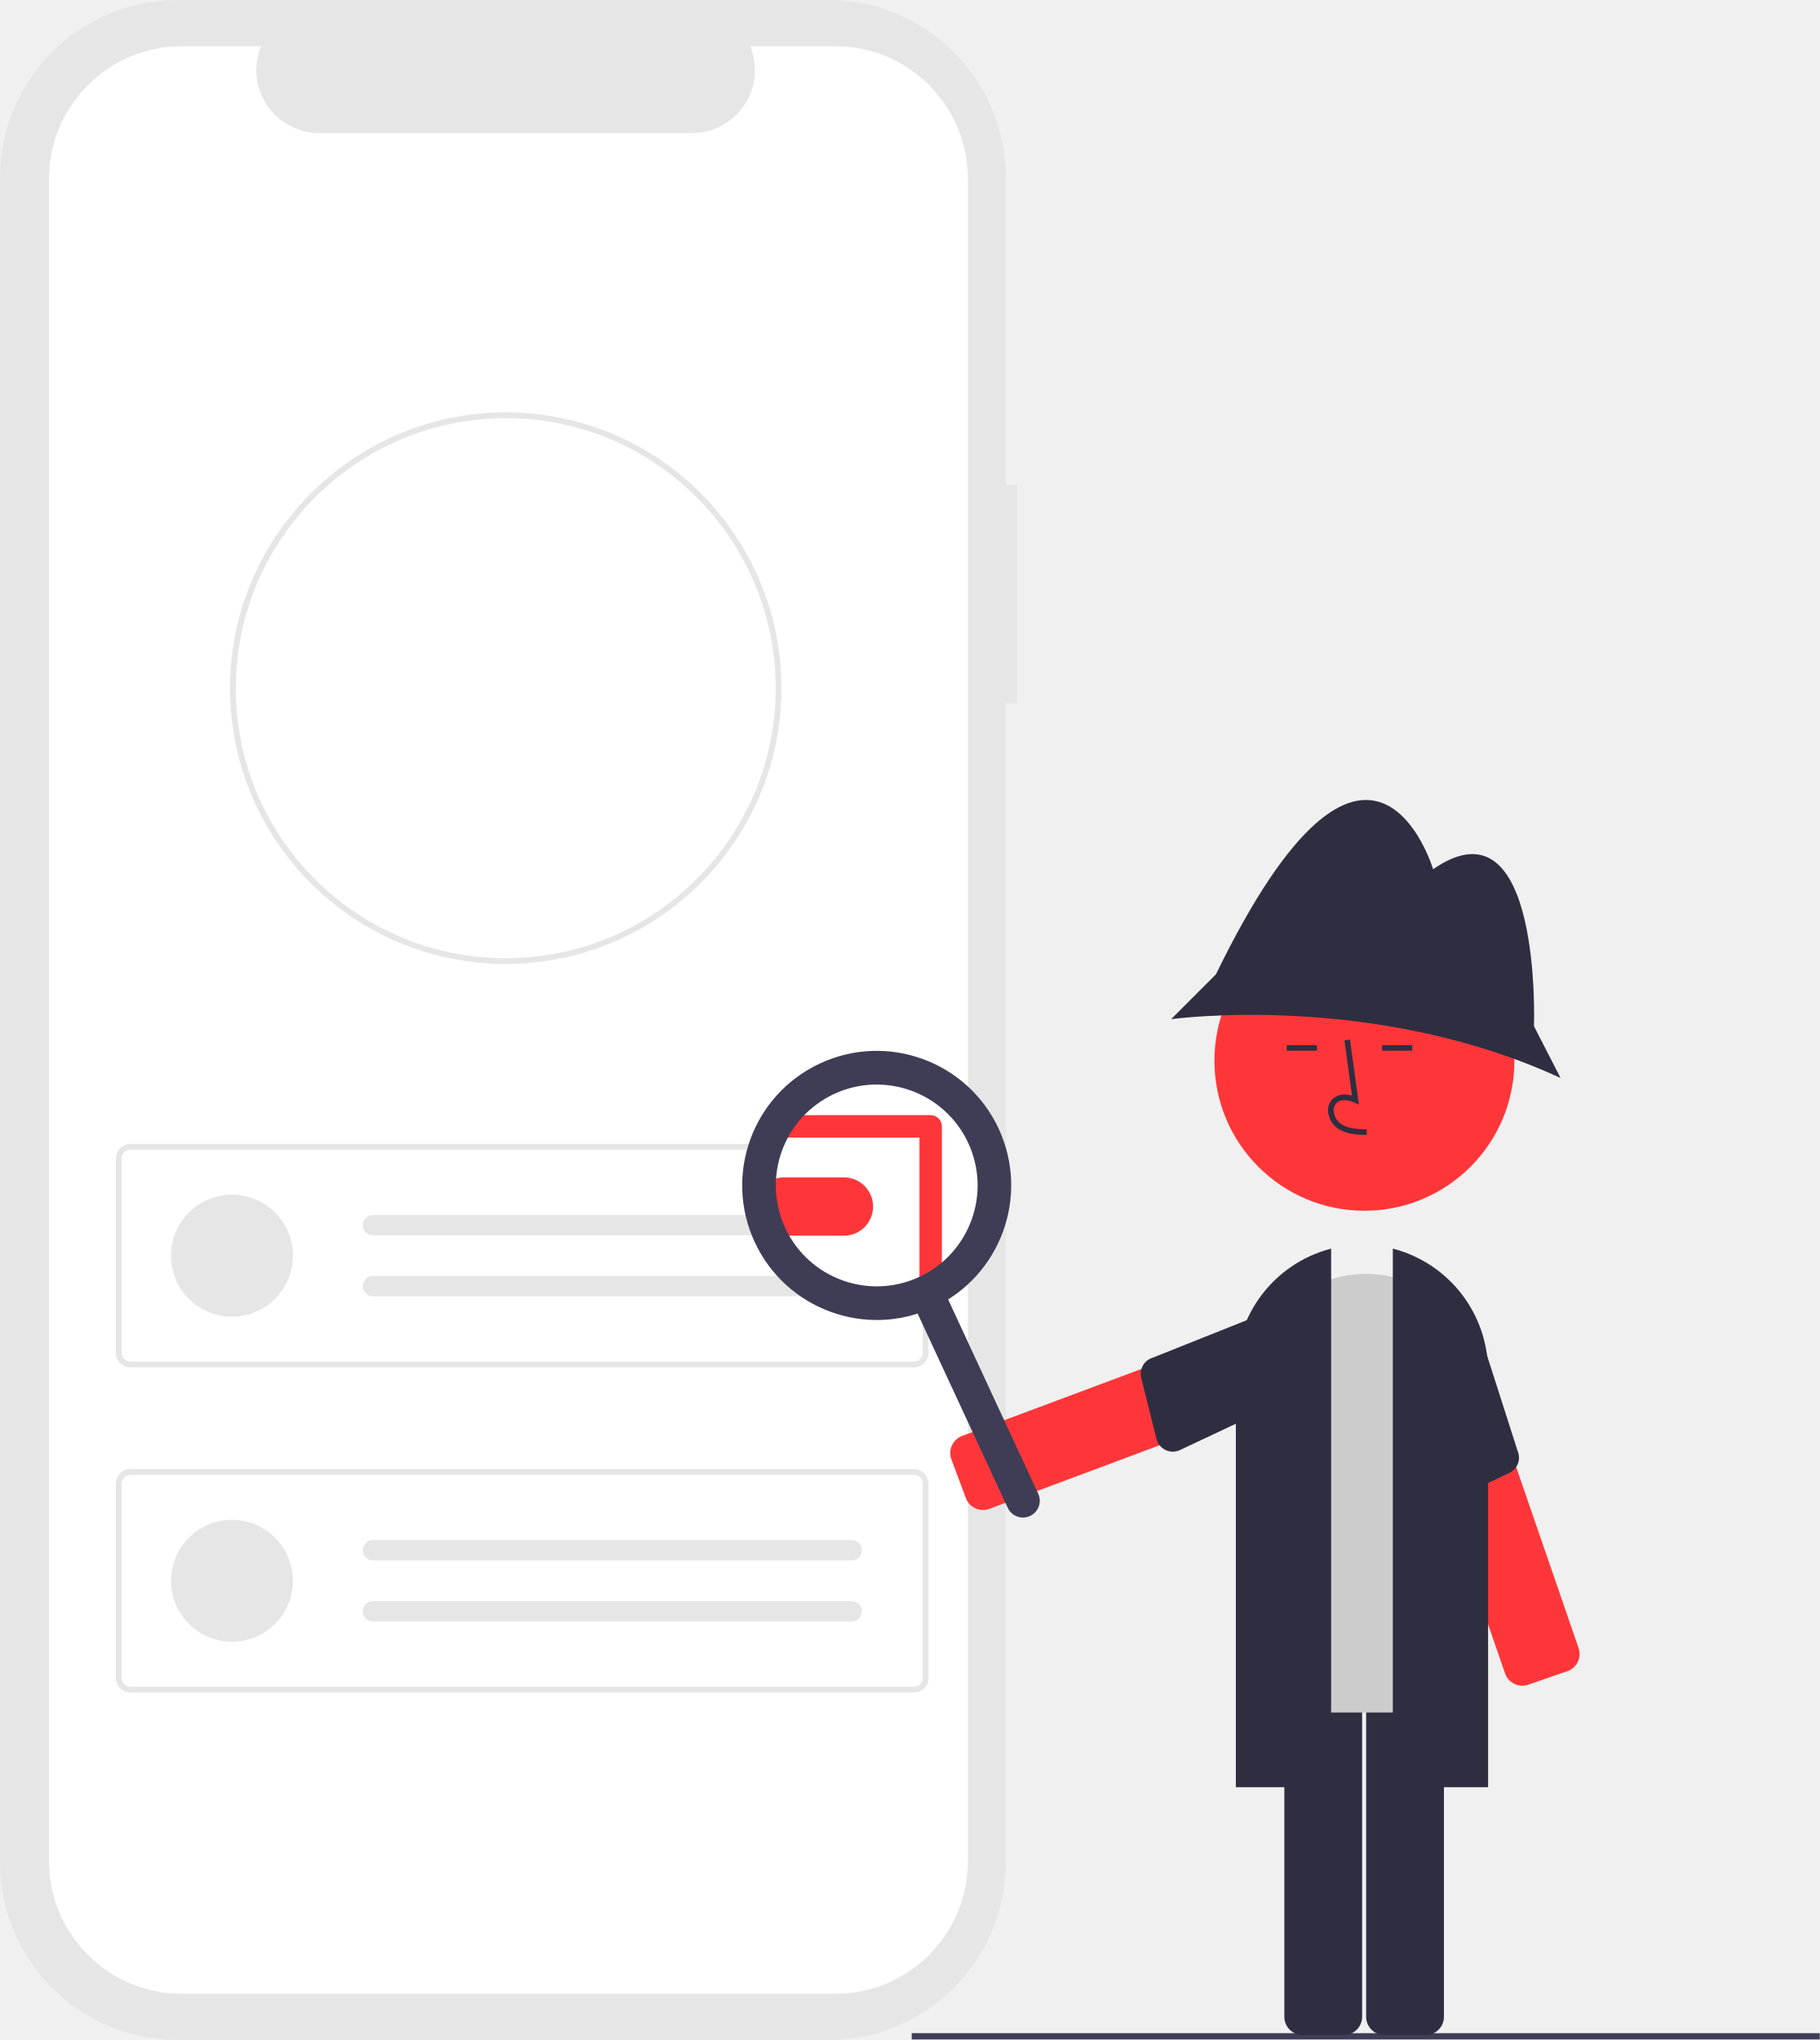
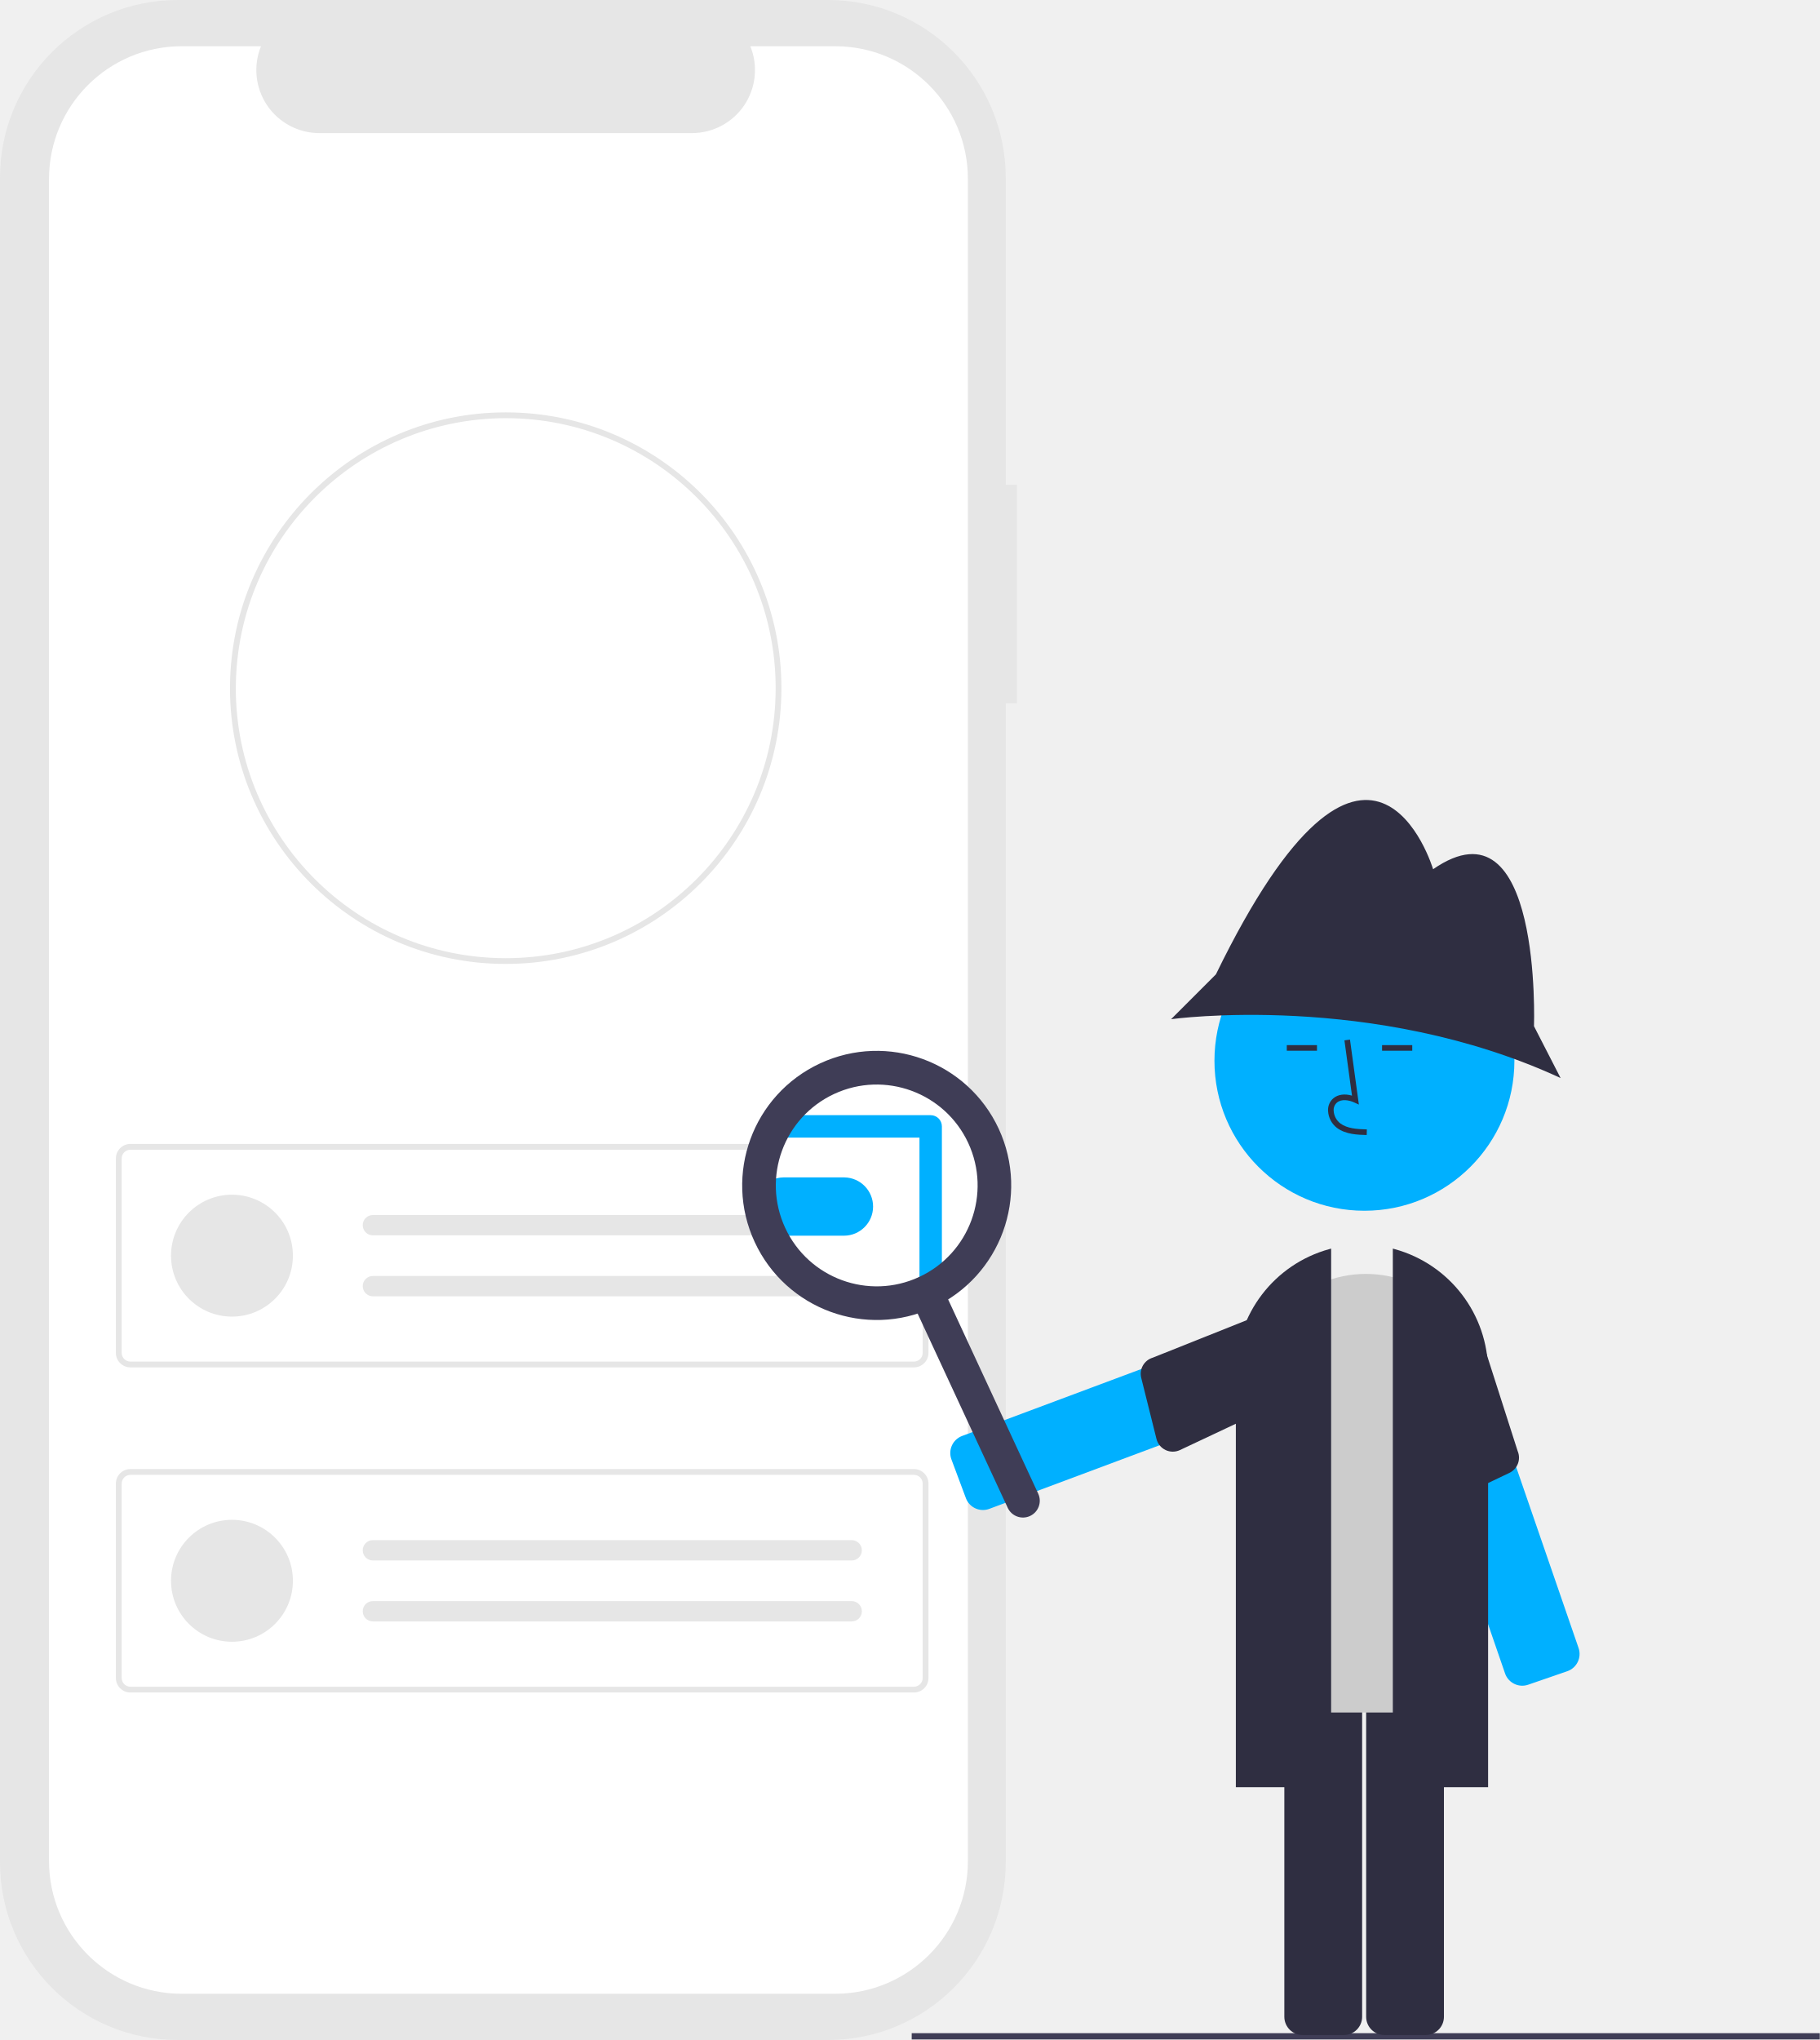
<svg xmlns="http://www.w3.org/2000/svg" id="f52ea72b-4bf4-4ca0-b256-883445bd7321" data-name="Layer 1" width="649.378" height="727.778" viewBox="0 0 649.378 727.778">
  <path d="M648.2,259.058h-3.999V149.513A63.402,63.402,0,0,0,580.8,86.111H348.713a63.402,63.402,0,0,0-63.402,63.402V750.487A63.402,63.402,0,0,0,348.713,813.889H580.799a63.402,63.402,0,0,0,63.402-63.402V337.034h3.999Z" transform="translate(-285.3111 -86.11101)" fill="#e6e6e6" />
  <path d="M583.358,102.606h-30.295a22.495,22.495,0,0,1-20.827,30.991H399.276a22.495,22.495,0,0,1-20.827-30.991H350.153a47.348,47.348,0,0,0-47.348,47.348V750.046a47.348,47.348,0,0,0,47.348,47.348H583.358a47.348,47.348,0,0,0,47.348-47.348h0V149.954A47.348,47.348,0,0,0,583.358,102.606Z" transform="translate(-285.3111 -86.11101)" fill="#fff" />
  <path id="f3818c68-126c-4685-b4e0-2450731ccc2a" data-name="a2804879-ded6-4045-b20f-1f1dde9b938b" d="M611.462,573.93h-279.619a5.184,5.184,0,0,1-5.178-5.178v-69.361a5.184,5.184,0,0,1,5.178-5.178h279.619a5.184,5.184,0,0,1,5.178,5.178v69.362A5.184,5.184,0,0,1,611.462,573.93Zm-279.619-77.646a3.11,3.11,0,0,0-3.107,3.107v69.362a3.11,3.11,0,0,0,3.107,3.107h279.619a3.11,3.11,0,0,0,3.107-3.107v-69.362a3.11,3.11,0,0,0-3.107-3.107Z" transform="translate(-285.3111 -86.11101)" fill="#e6e6e6" />
  <circle id="abdb74b7-e321-430b-89c2-b563f66442fc" data-name="b9ad11c9-d8a0-4df6-8741-900b9ec46a35" cx="82.778" cy="447.96" r="21.748" fill="#e6e6e6" />
  <path id="addd02b1-b85b-481a-baea-1b0ba5ed9f4a" data-name="bd261eec-7ae0-49b0-bf26-57ff03972605" d="M418.317,519.573a3.625,3.625,0,0,0,0,7.249h170.878a3.625,3.625,0,0,0,.14-7.249l-.021-0q-.059-.001-.119,0Z" transform="translate(-285.3111 -86.11101)" fill="#e6e6e6" />
  <path id="a42dc2a4-5fb2-4ea8-b2b3-ce81bc256782" data-name="e80b4447-8c34-435b-ba6c-5300a190ab24" d="M418.317,541.321a3.625,3.625,0,0,0,0,7.249h170.878a3.625,3.625,0,0,0,.119-7.249q-.059-.001-.119,0Z" transform="translate(-285.3111 -86.11101)" fill="#e6e6e6" />
  <path id="b84687c4-e3b4-4975-8361-bf73c33c9ee5" data-name="e55fcb7d-3a3b-45d8-b167-72fb2263dd92" d="M611.462,689.92h-279.619a5.184,5.184,0,0,1-5.178-5.178v-69.361a5.184,5.184,0,0,1,5.178-5.178h279.619a5.184,5.184,0,0,1,5.178,5.178v69.362A5.184,5.184,0,0,1,611.462,689.92Zm-279.619-77.646a3.11,3.11,0,0,0-3.107,3.107v69.362a3.11,3.11,0,0,0,3.107,3.107h279.619a3.11,3.11,0,0,0,3.107-3.107v-69.362a3.11,3.11,0,0,0-3.107-3.107Z" transform="translate(-285.3111 -86.11101)" fill="#e6e6e6" />
  <circle id="fe3713e7-4e14-41f8-af1d-48b338e5371c" data-name="a50d232f-7710-43e4-8fa9-6ef0443fc454" cx="82.778" cy="563.95" r="21.748" fill="#e6e6e6" />
  <path id="e34cf46a-1d6c-4c41-b5e1-331fa5bf8d4c" data-name="e49b4965-a9e9-4371-9134-194e44e65c31" d="M418.317,635.563a3.625,3.625,0,0,0,0,7.249h170.878a3.625,3.625,0,0,0,.119-7.249q-.059-.001-.119,0Z" transform="translate(-285.3111 -86.11101)" fill="#e6e6e6" />
  <path id="e105039f-b7a6-49c8-8f81-87505f1b0ae5" data-name="abc4586a-ac92-4255-aae6-84f53baad571" d="M418.317,657.311a3.625,3.625,0,0,0,0,7.249h170.878a3.625,3.625,0,0,0,.119-7.249q-.059-.001-.119,0Z" transform="translate(-285.3111 -86.11101)" fill="#e6e6e6" />
  <path id="ad9187ec-89e0-4b9d-a4fb-dc654c09bafe" data-name="a9e593af-a319-4e97-9065-f0c2c04624d5" d="M465.768,429.995a98.343,98.343,0,0,1-98.384-98.302v-.082c0-.206,0-.423.012-.629.3-53.879,44.432-97.756,98.372-97.756a98.384,98.384,0,0,1,.022,196.768h-.022Zm0-194.7a96.519,96.519,0,0,0-96.3,95.749c-.011.22-.011.4-.011.564a96.325,96.325,0,1,0,96.337-96.313h-.026Z" transform="translate(-285.3111 -86.11101)" fill="#e6e6e6" />
  <circle cx="315.114" cy="422.842" r="40" fill="#fff" />
-   <path d="M586.533,526.949c-.069,0-.137-0-.206-.002h-21.5a10.398,10.398,0,0,1-.008-20.792h21.518c.105-.002.22-.002.334,0a10.398,10.398,0,0,1-.138,20.794Z" transform="translate(-285.3111 -86.11101)" fill="#ff3639" />
+   <path d="M586.533,526.949c-.069,0-.137-0-.206-.002h-21.5a10.398,10.398,0,0,1-.008-20.792h21.518c.105-.002.22-.002.334,0a10.398,10.398,0,0,1-.138,20.794Z" transform="translate(-285.3111 -86.11101)" fill="#00b0ff" />
  <rect x="325.345" y="725.344" width="324.033" height="2.241" fill="#3f3d56" />
-   <path d="M630.621,621.842a6.561,6.561,0,0,1-.63-1.259l-5.163-13.827a6.508,6.508,0,0,1,3.815-8.363l115.242-43.032a6.506,6.506,0,0,1,8.363,3.815l5.163,13.828a6.5,6.5,0,0,1-3.816,8.363l-115.241,43.032a6.507,6.507,0,0,1-7.734-2.556Z" transform="translate(-285.3111 -86.11101)" fill="#ff3639" />
+   <path d="M630.621,621.842a6.561,6.561,0,0,1-.63-1.259l-5.163-13.827a6.508,6.508,0,0,1,3.815-8.363l115.242-43.032a6.506,6.506,0,0,1,8.363,3.815l5.163,13.828a6.5,6.5,0,0,1-3.816,8.363l-115.241,43.032a6.507,6.507,0,0,1-7.734-2.556Z" transform="translate(-285.3111 -86.11101)" fill="#00b0ff" />
  <path d="M743.518,551.788l-46.863,18.687a6,6,0,0,0-4.093,7.2l5.439,21.775a6,6,0,0,0,8.376,3.975l46.992-22.119a6.011,6.011,0,0,0,3.524-7.717l-5.649-18.276A6.011,6.011,0,0,0,743.518,551.788Z" transform="translate(-285.3111 -86.11101)" fill="#2f2e41" />
-   <path d="M829.28,687.45a6.507,6.507,0,0,1-6.892-4.34l-40.114-116.289a6.5,6.5,0,0,1,4.025-8.264l13.953-4.814a6.504,6.504,0,0,1,8.264,4.025l40.115,116.29a6.508,6.508,0,0,1-4.025,8.264l-13.953,4.812A6.561,6.561,0,0,1,829.28,687.45Z" transform="translate(-285.3111 -86.11101)" fill="#ff3639" />
+   <path d="M829.28,687.45a6.507,6.507,0,0,1-6.892-4.34l-40.114-116.289a6.5,6.5,0,0,1,4.025-8.264l13.953-4.814a6.504,6.504,0,0,1,8.264,4.025l40.115,116.29a6.508,6.508,0,0,1-4.025,8.264l-13.953,4.812A6.561,6.561,0,0,1,829.28,687.45Z" transform="translate(-285.3111 -86.11101)" fill="#00b0ff" />
  <path d="M811.506,555.778l15.396,48.045a6,6,0,0,1-2.951,7.738l-20.26,9.657a6,6,0,0,1-8.396-3.934l-12.83-50.328a6.011,6.011,0,0,1,3.712-7.629l17.694-7.268A6.011,6.011,0,0,1,811.506,555.778Z" transform="translate(-285.3111 -86.11101)" fill="#2f2e41" />
  <path d="M764.891,812.114H750.131a6.508,6.508,0,0,1-6.5-6.5V682.599a6.508,6.508,0,0,1,6.5-6.5h14.759a6.508,6.508,0,0,1,6.5,6.5V805.614A6.508,6.508,0,0,1,764.891,812.114Z" transform="translate(-285.3111 -86.11101)" fill="#2f2e41" />
  <path d="M794.083,812.114H779.323a6.508,6.508,0,0,1-6.5-6.5V682.599a6.508,6.508,0,0,1,6.5-6.5h14.76a6.508,6.508,0,0,1,6.5,6.5V805.614A6.508,6.508,0,0,1,794.083,812.114Z" transform="translate(-285.3111 -86.11101)" fill="#2f2e41" />
  <path d="M806.247,697.062H739.184a7.008,7.008,0,0,1-7-7V581.117a40.531,40.531,0,0,1,81.062,0V690.062A7.008,7.008,0,0,1,806.247,697.062Z" transform="translate(-285.3111 -86.11101)" fill="#ccc" />
  <path d="M816.341,723.711h-34V531.556l.632.172a45.382,45.382,0,0,1,33.368,43.688Z" transform="translate(-285.3111 -86.11101)" fill="#2f2e41" />
  <path d="M760.326,723.711h-34V575.416a45.382,45.382,0,0,1,33.368-43.688l.632-.172Z" transform="translate(-285.3111 -86.11101)" fill="#2f2e41" />
-   <circle cx="486.897" cy="378.421" r="53.519" fill="#ff3639" />
+   <circle cx="486.897" cy="378.421" r="53.519" fill="#00b0ff" />
  <path d="M832.715,452.21s3-83-36-56c0,0-22.5-75.5-77.5,37.5l-16,16s72-10,139,21Z" transform="translate(-285.3111 -86.11101)" fill="#2f2e41" />
  <path d="M773.024,491.036c-3.306-.092-7.42-.207-10.59-2.522a8.133,8.133,0,0,1-3.2-6.073,5.471,5.471,0,0,1,1.86-4.493c1.656-1.399,4.073-1.727,6.678-.961l-2.699-19.726,1.981-.271,3.173,23.19-1.655-.759c-1.918-.88-4.552-1.328-6.188.055a3.515,3.515,0,0,0-1.153,2.896,6.147,6.147,0,0,0,2.381,4.528c2.467,1.802,5.746,2.034,9.466,2.138Z" transform="translate(-285.3111 -86.11101)" fill="#2f2e41" />
  <rect x="459.192" y="372.852" width="10.772" height="2" fill="#2f2e41" />
  <rect x="493.192" y="372.852" width="10.772" height="2" fill="#2f2e41" />
  <path d="M652.882,626.944a6,6,0,0,1-7.968-2.918l-34.511-74.384a6,6,0,0,1,10.885-5.05l34.511,74.384A6,6,0,0,1,652.882,626.944Z" transform="translate(-285.3111 -86.11101)" fill="#3f3d56" />
-   <path d="M617.425,546.905a4,4,0,0,1-4-4V491.953h-50a4,4,0,0,1,0-8h54a4,4,0,0,1,4,4v54.953A4,4,0,0,1,617.425,546.905Z" transform="translate(-285.3111 -86.11101)" fill="#ff3639" />
+   <path d="M617.425,546.905a4,4,0,0,1-4-4V491.953h-50a4,4,0,0,1,0-8h54a4,4,0,0,1,4,4v54.953A4,4,0,0,1,617.425,546.905Z" transform="translate(-285.3111 -86.11101)" fill="#00b0ff" />
  <path d="M618.371,552.56a48,48,0,1,1,23.34-63.743A48.054,48.054,0,0,1,618.371,552.56Zm-35.353-76.198a36,36,0,1,0,47.808,17.505A36.041,36.041,0,0,0,583.018,476.362Z" transform="translate(-285.3111 -86.11101)" fill="#3f3d56" />
</svg>
